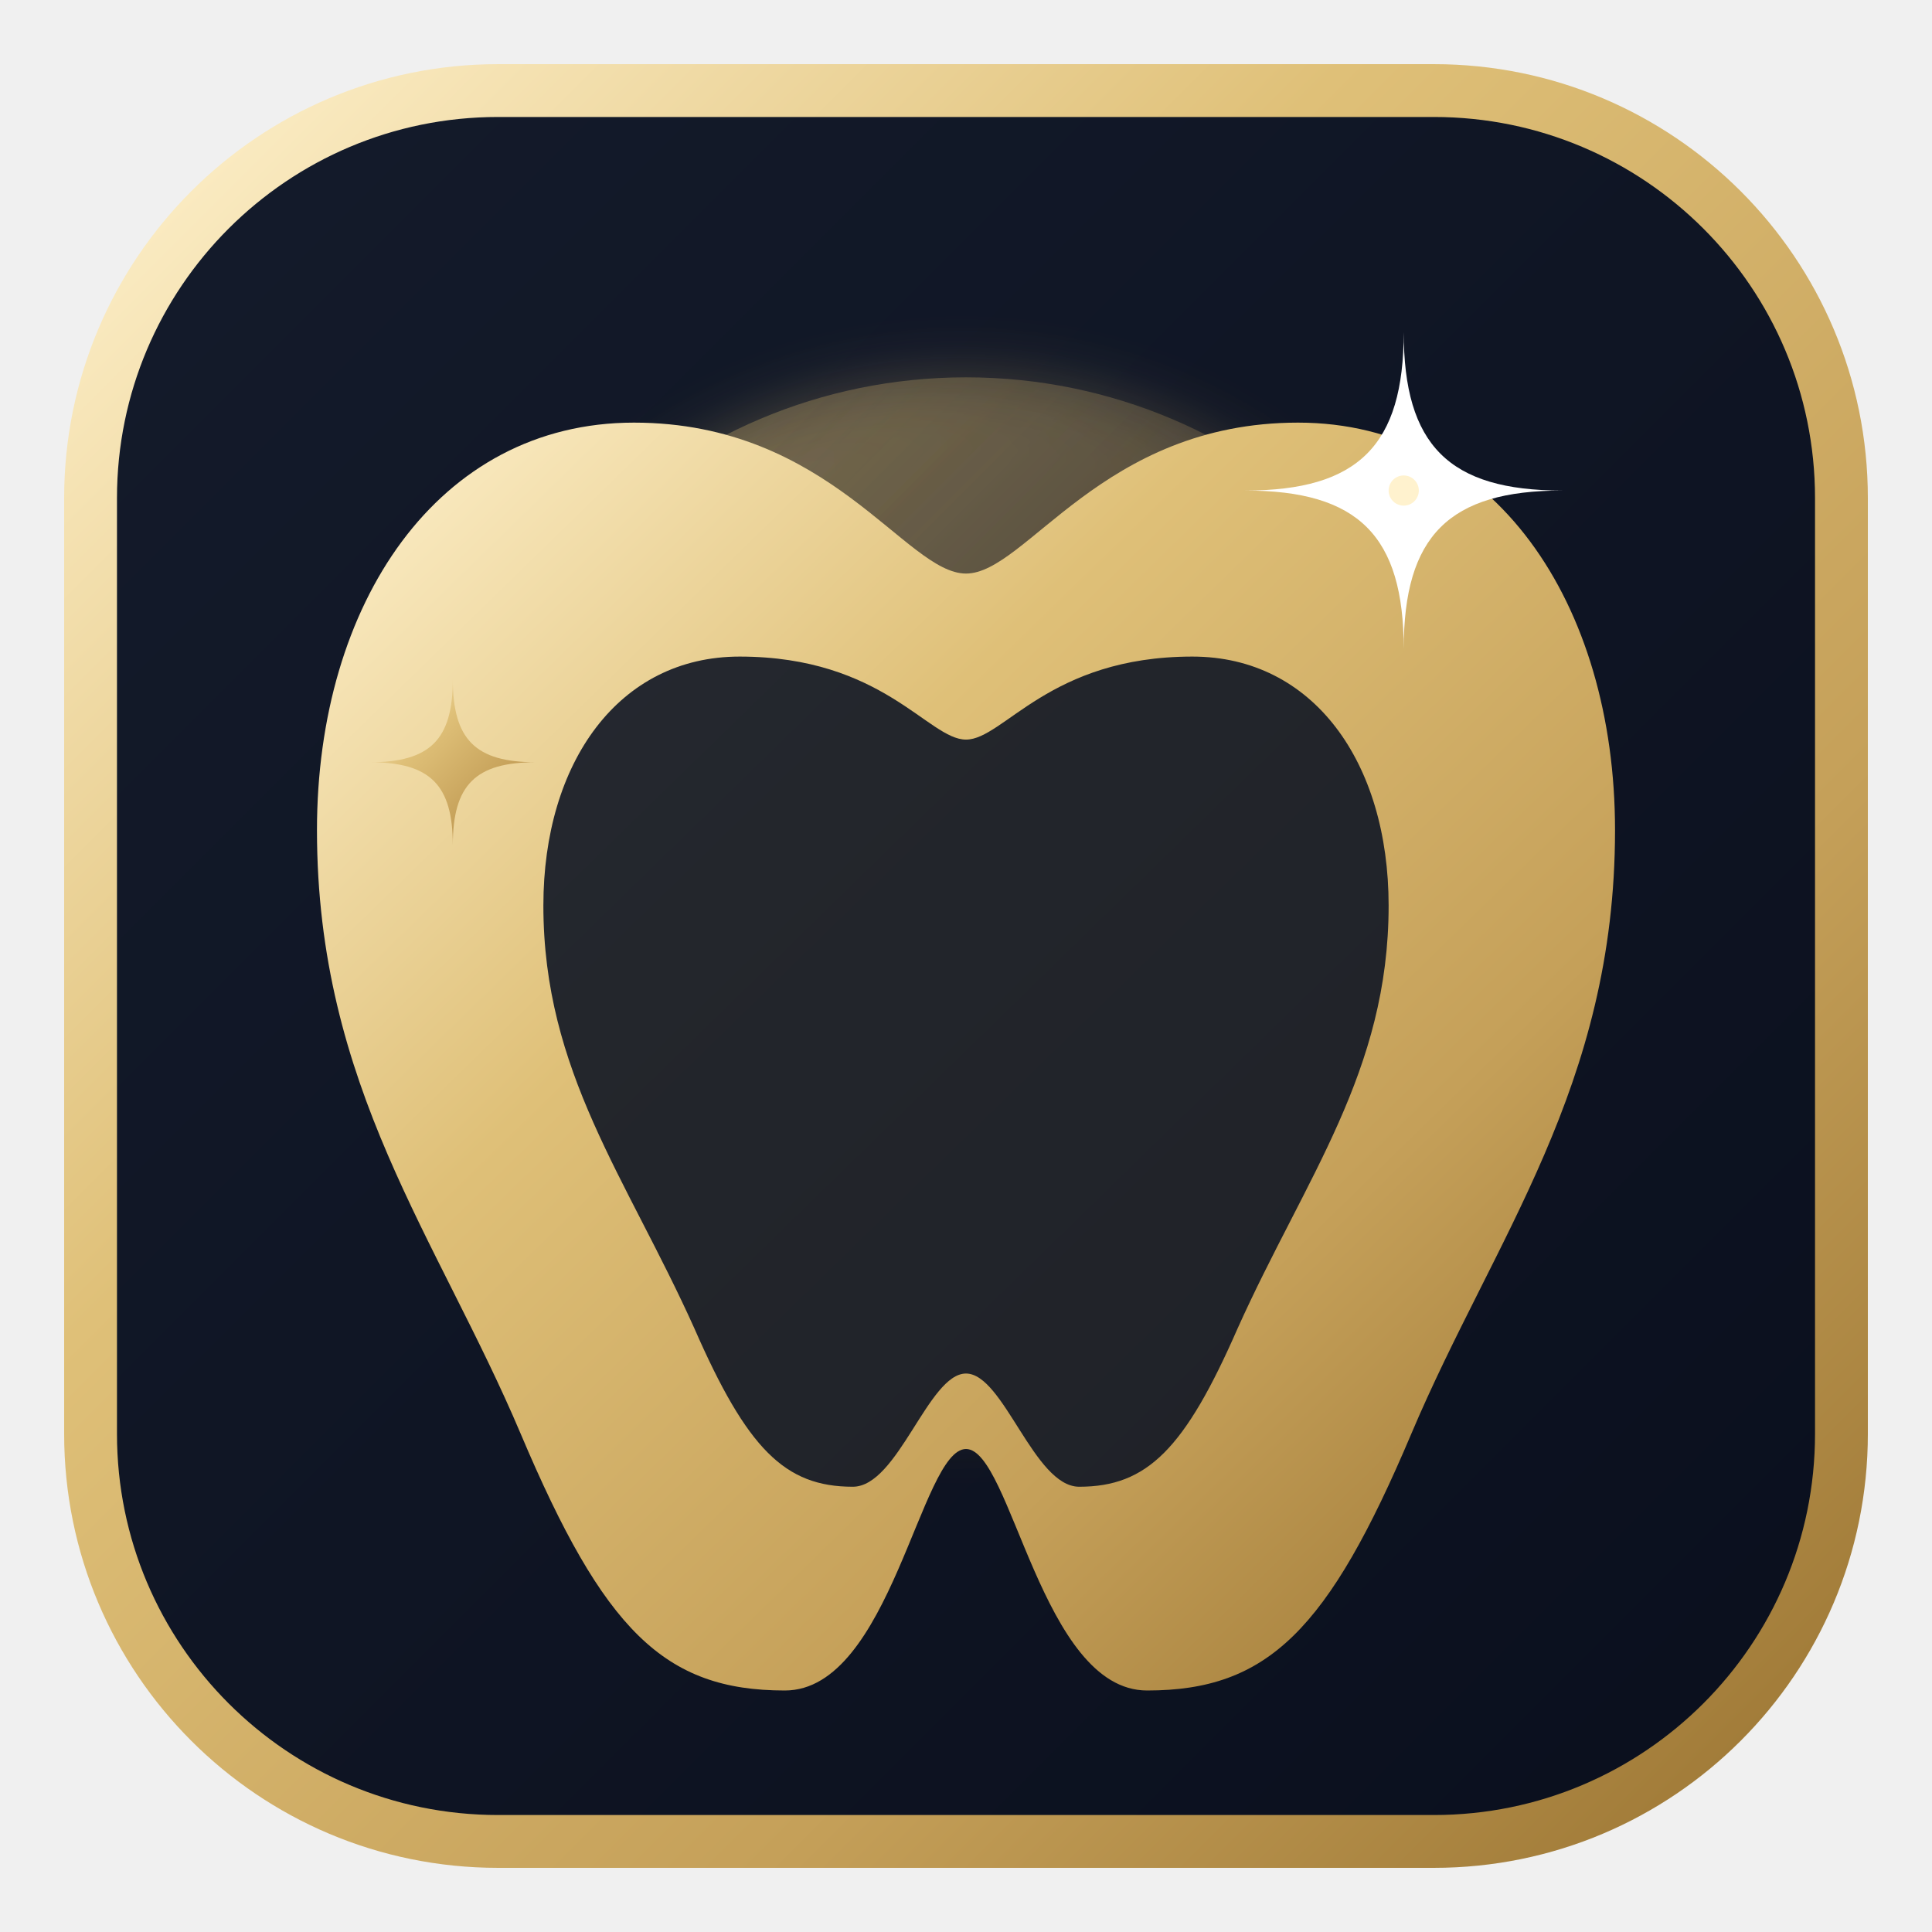
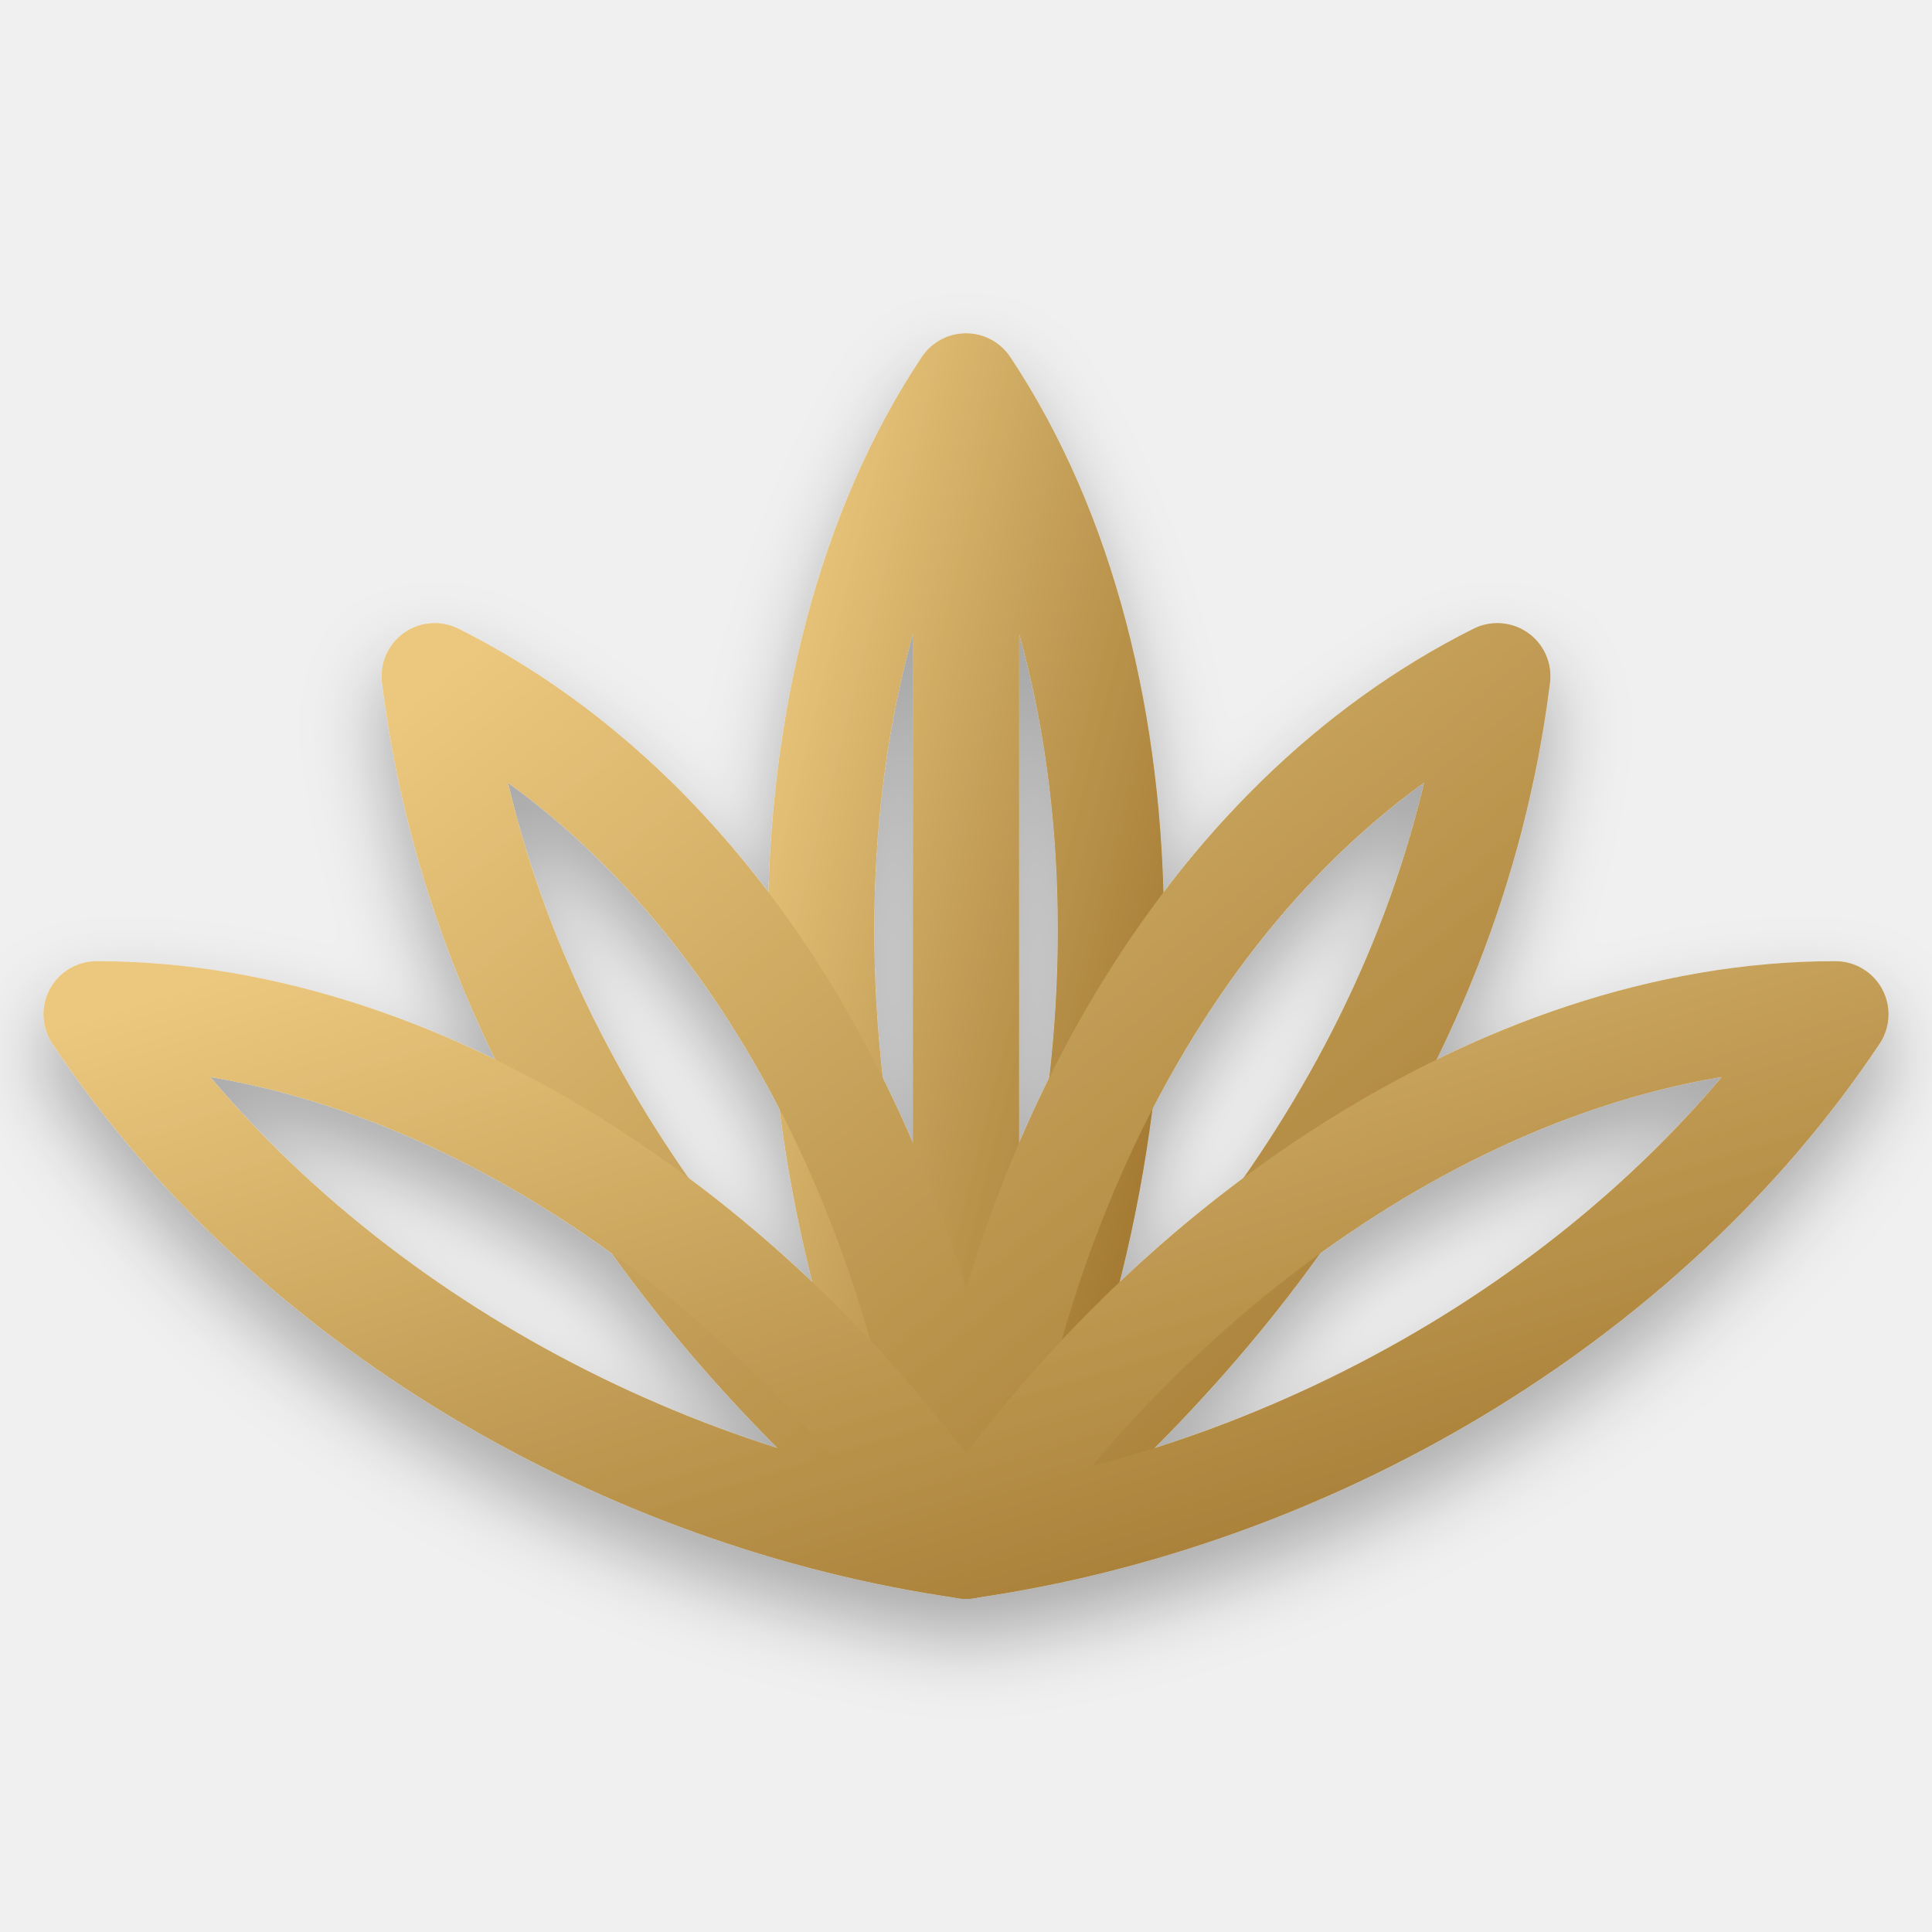
- <svg xmlns="http://www.w3.org/2000/svg" viewBox="0 0 512 512" width="512" height="512">
+ <svg xmlns="http://www.w3.org/2000/svg" viewBox="0 0 40 40" fill="none">
  <defs>
-     <linearGradient id="bgGrad" x1="0%" y1="0%" x2="100%" y2="100%">
-       <stop offset="0%" stop-color="#141B2B" />
-       <stop offset="100%" stop-color="#0A0F1D" />
+     <linearGradient id="lumiereGold" x1="0%" y1="0%" x2="100%" y2="100%">
+       <stop offset="0%" stop-color="#ECC87E" />
+       <stop offset="45%" stop-color="#C5A059" />
+       <stop offset="100%" stop-color="#9E732B" />
    </linearGradient>
-     <linearGradient id="goldGrad" x1="0%" y1="0%" x2="100%" y2="100%">
-       <stop offset="0%" stop-color="#FFF2CE" />
-       <stop offset="35%" stop-color="#DFC078" />
-       <stop offset="70%" stop-color="#C5A059" />
-       <stop offset="100%" stop-color="#9A7432" />
-     </linearGradient>
-     <linearGradient id="glowGrad" x1="0%" y1="0%" x2="100%" y2="100%">
-       <stop offset="0%" stop-color="#DFC078" stop-opacity="0.35" />
-       <stop offset="100%" stop-color="#C5A059" stop-opacity="0" />
-     </linearGradient>
-     <filter id="softGlow" x="-20%" y="-20%" width="140%" height="140%">
-       <feGaussianBlur stdDeviation="8" result="blur" />
-       <feComposite in="SourceGraphic" in2="blur" operator="over" />
+     <filter id="shadow" x="-20%" y="-20%" width="140%" height="140%">
+       <feDropShadow dx="0" dy="0.8" stdDeviation="0.8" flood-color="#000000" flood-opacity="0.3" />
    </filter>
  </defs>
-   <rect x="24" y="24" width="464" height="464" rx="108" fill="url(#bgGrad)" stroke="url(#goldGrad)" stroke-width="14" />
-   <circle cx="256" cy="240" r="140" fill="url(#glowGrad)" filter="url(#softGlow)" />
-   <path d="M168 112            C116 112 84 160 84 220            C84 288 116 328 138 380            C160 432 176 448 208 448            C236 448 244 384 256 384            C268 384 276 448 304 448            C336 448 352 432 374 380            C396 328 428 288 428 220            C428 160 396 112 344 112            C292 112 272 152 256 152            C240 152 220 112 168 112 Z" fill="url(#goldGrad)" />
-   <path d="M256 196            C266 196 278 174 316 174            C348 174 368 202 368 240            C368 284 346 312 328 352            C314 384 304 394 286 394            C274 394 266 364 256 364            C246 364 238 394 226 394            C208 394 198 384 184 352            C166 312 144 284 144 240            C144 202 164 174 196 174            C234 174 246 196 256 196 Z" fill="#0E1524" opacity="0.9" />
-   <path d="M372 88            C372 118 384 130 414 130            C384 130 372 142 372 172            C372 142 360 130 330 130            C360 130 372 118 372 88 Z" fill="#FFFFFF" />
-   <circle cx="372" cy="130" r="4" fill="#FFF2CE" />
-   <path d="M120 180            C120 196 126 202 142 202            C126 202 120 208 120 224            C120 208 114 202 98 202            C114 202 120 196 120 180 Z" fill="url(#goldGrad)" />
+   <g transform="translate(0, 6)" filter="url(#shadow)" stroke="url(#lumiereGold)" stroke-width="2.2" stroke-linecap="round" stroke-linejoin="round">
+     <path d="M20 26C20 18 20 10 20 2C24 8 24 18 20 26ZM20 26C16 18 16 8 20 2" />
+     <path d="M20 26C15 22 10 16 9 8C15 11 19 18 20 26ZM20 26C25 22 30 16 31 8C25 11 21 18 20 26" />
+     <path d="M20 26C13 25 6 21 2 15C9 15 16 20 20 26ZM20 26C27 25 34 21 38 15C31 15 24 20 20 26" />
+   </g>
</svg>
